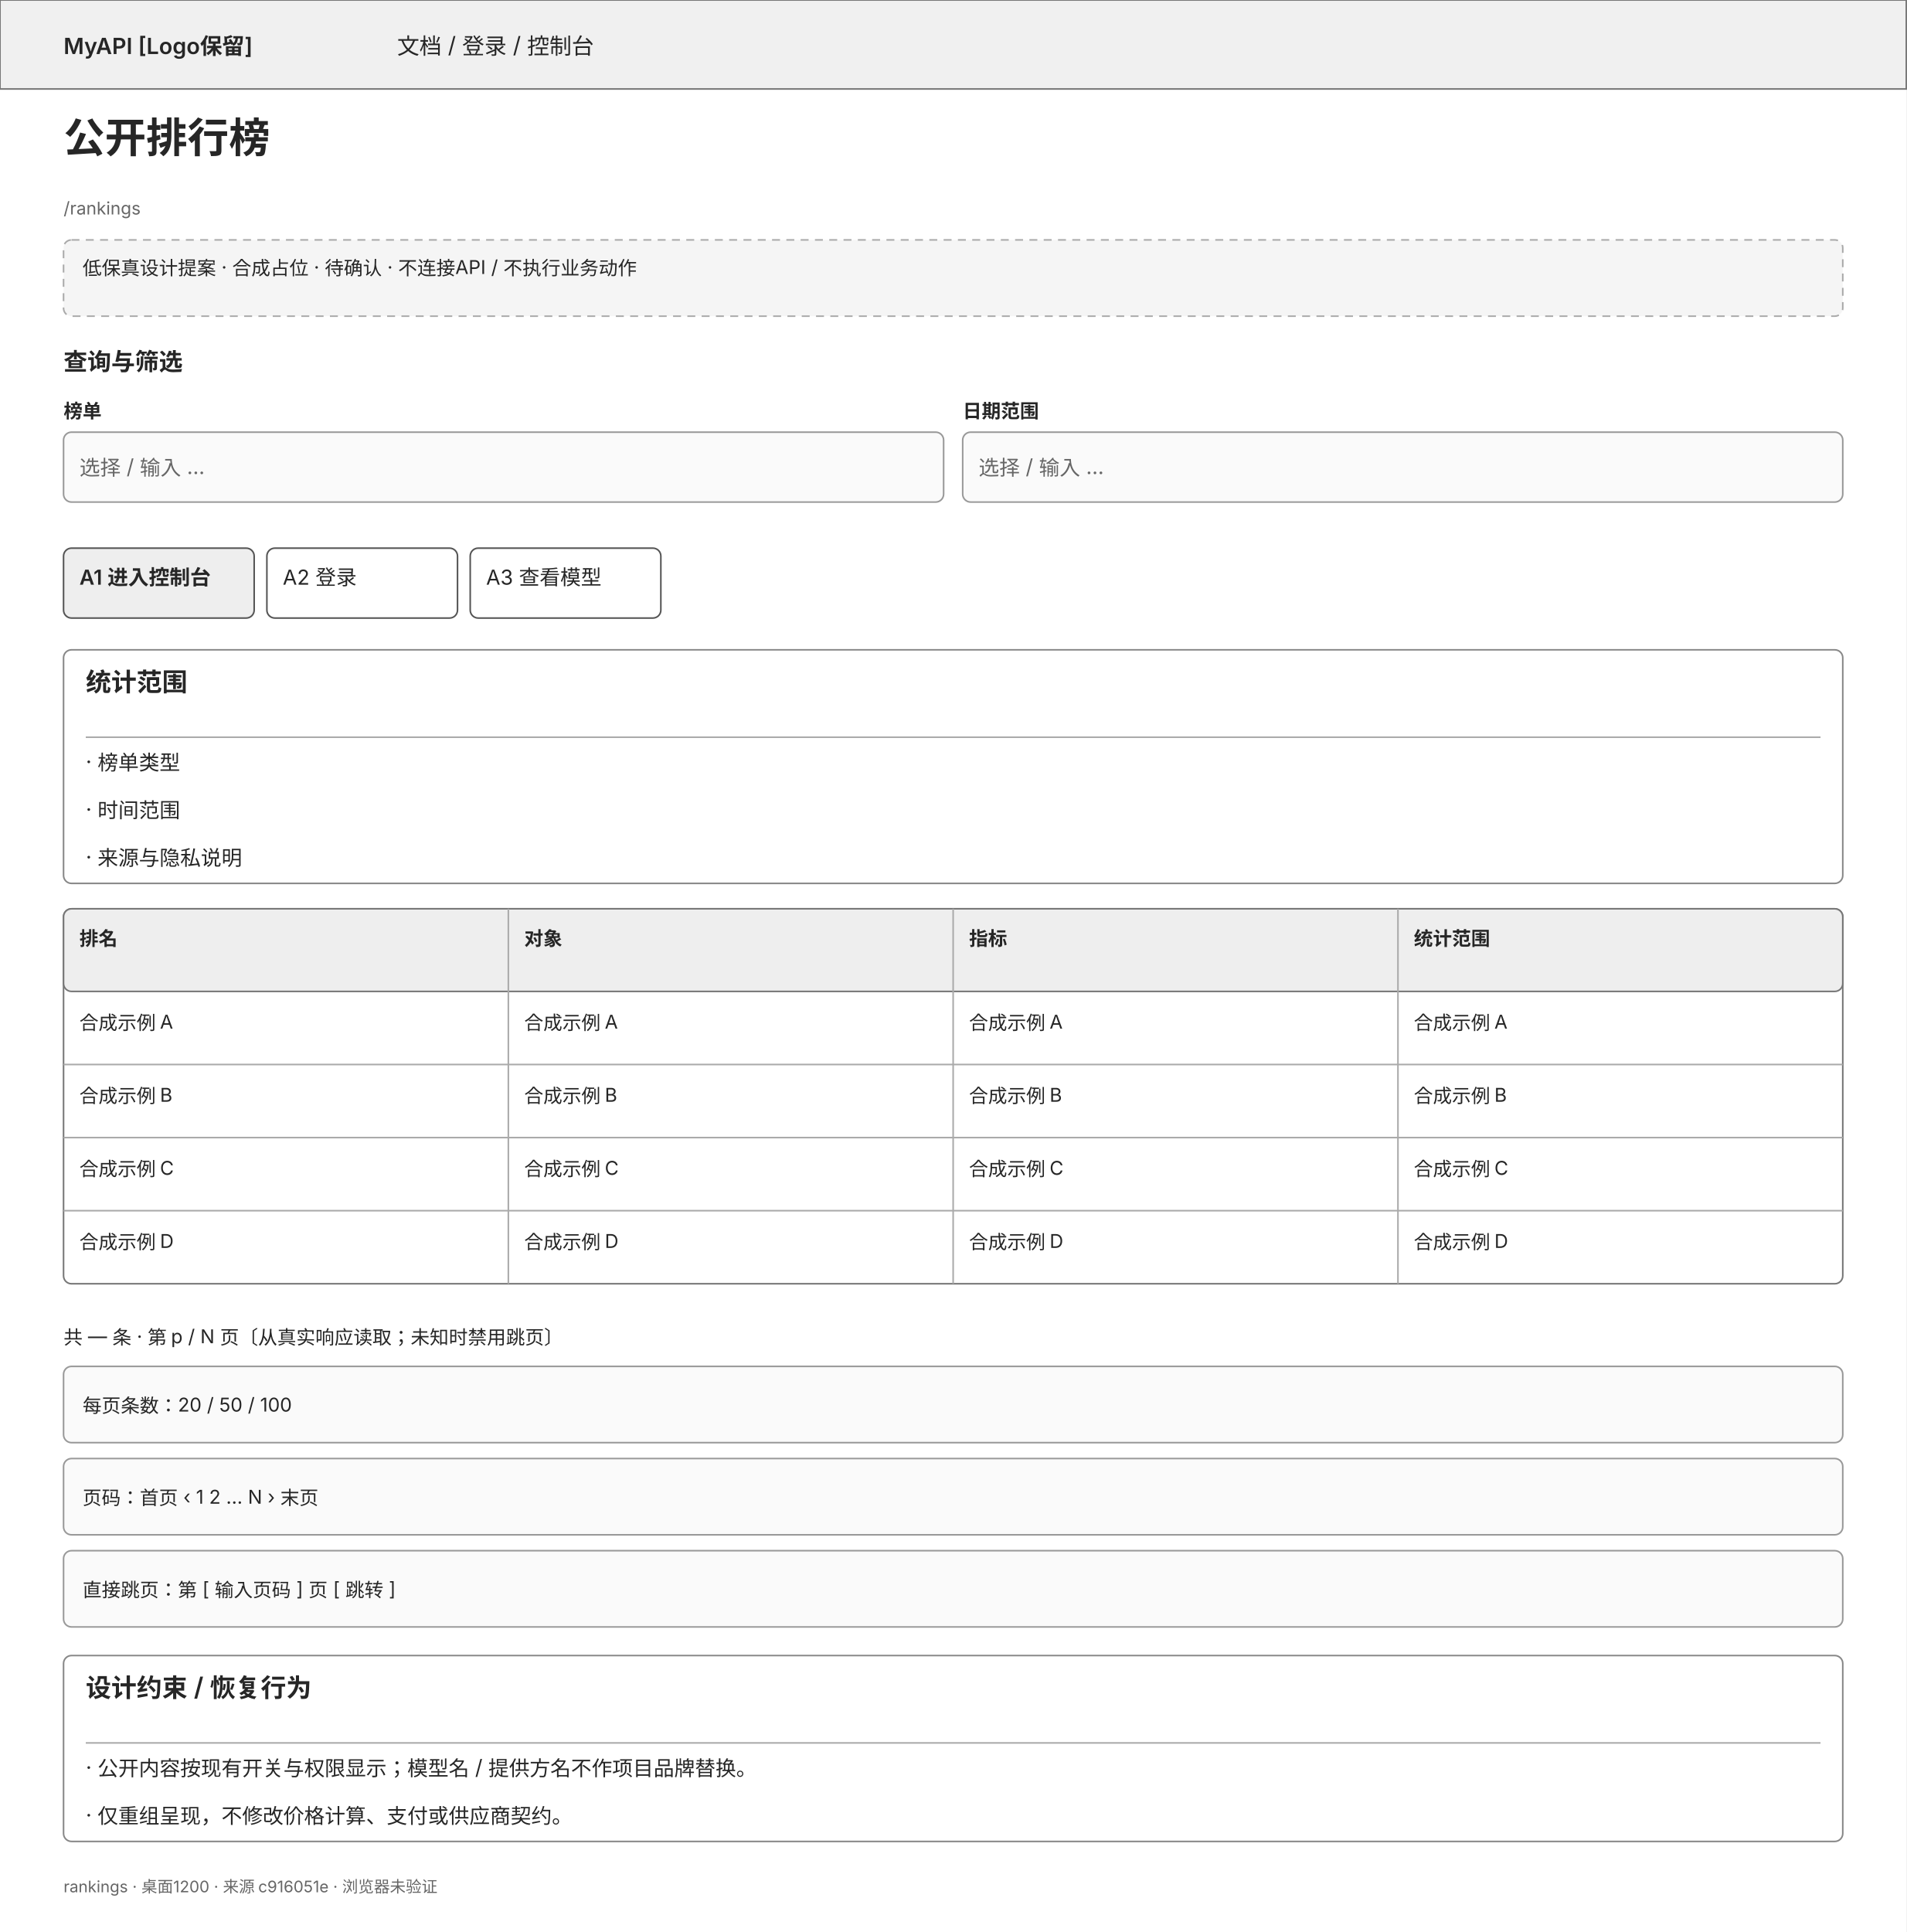
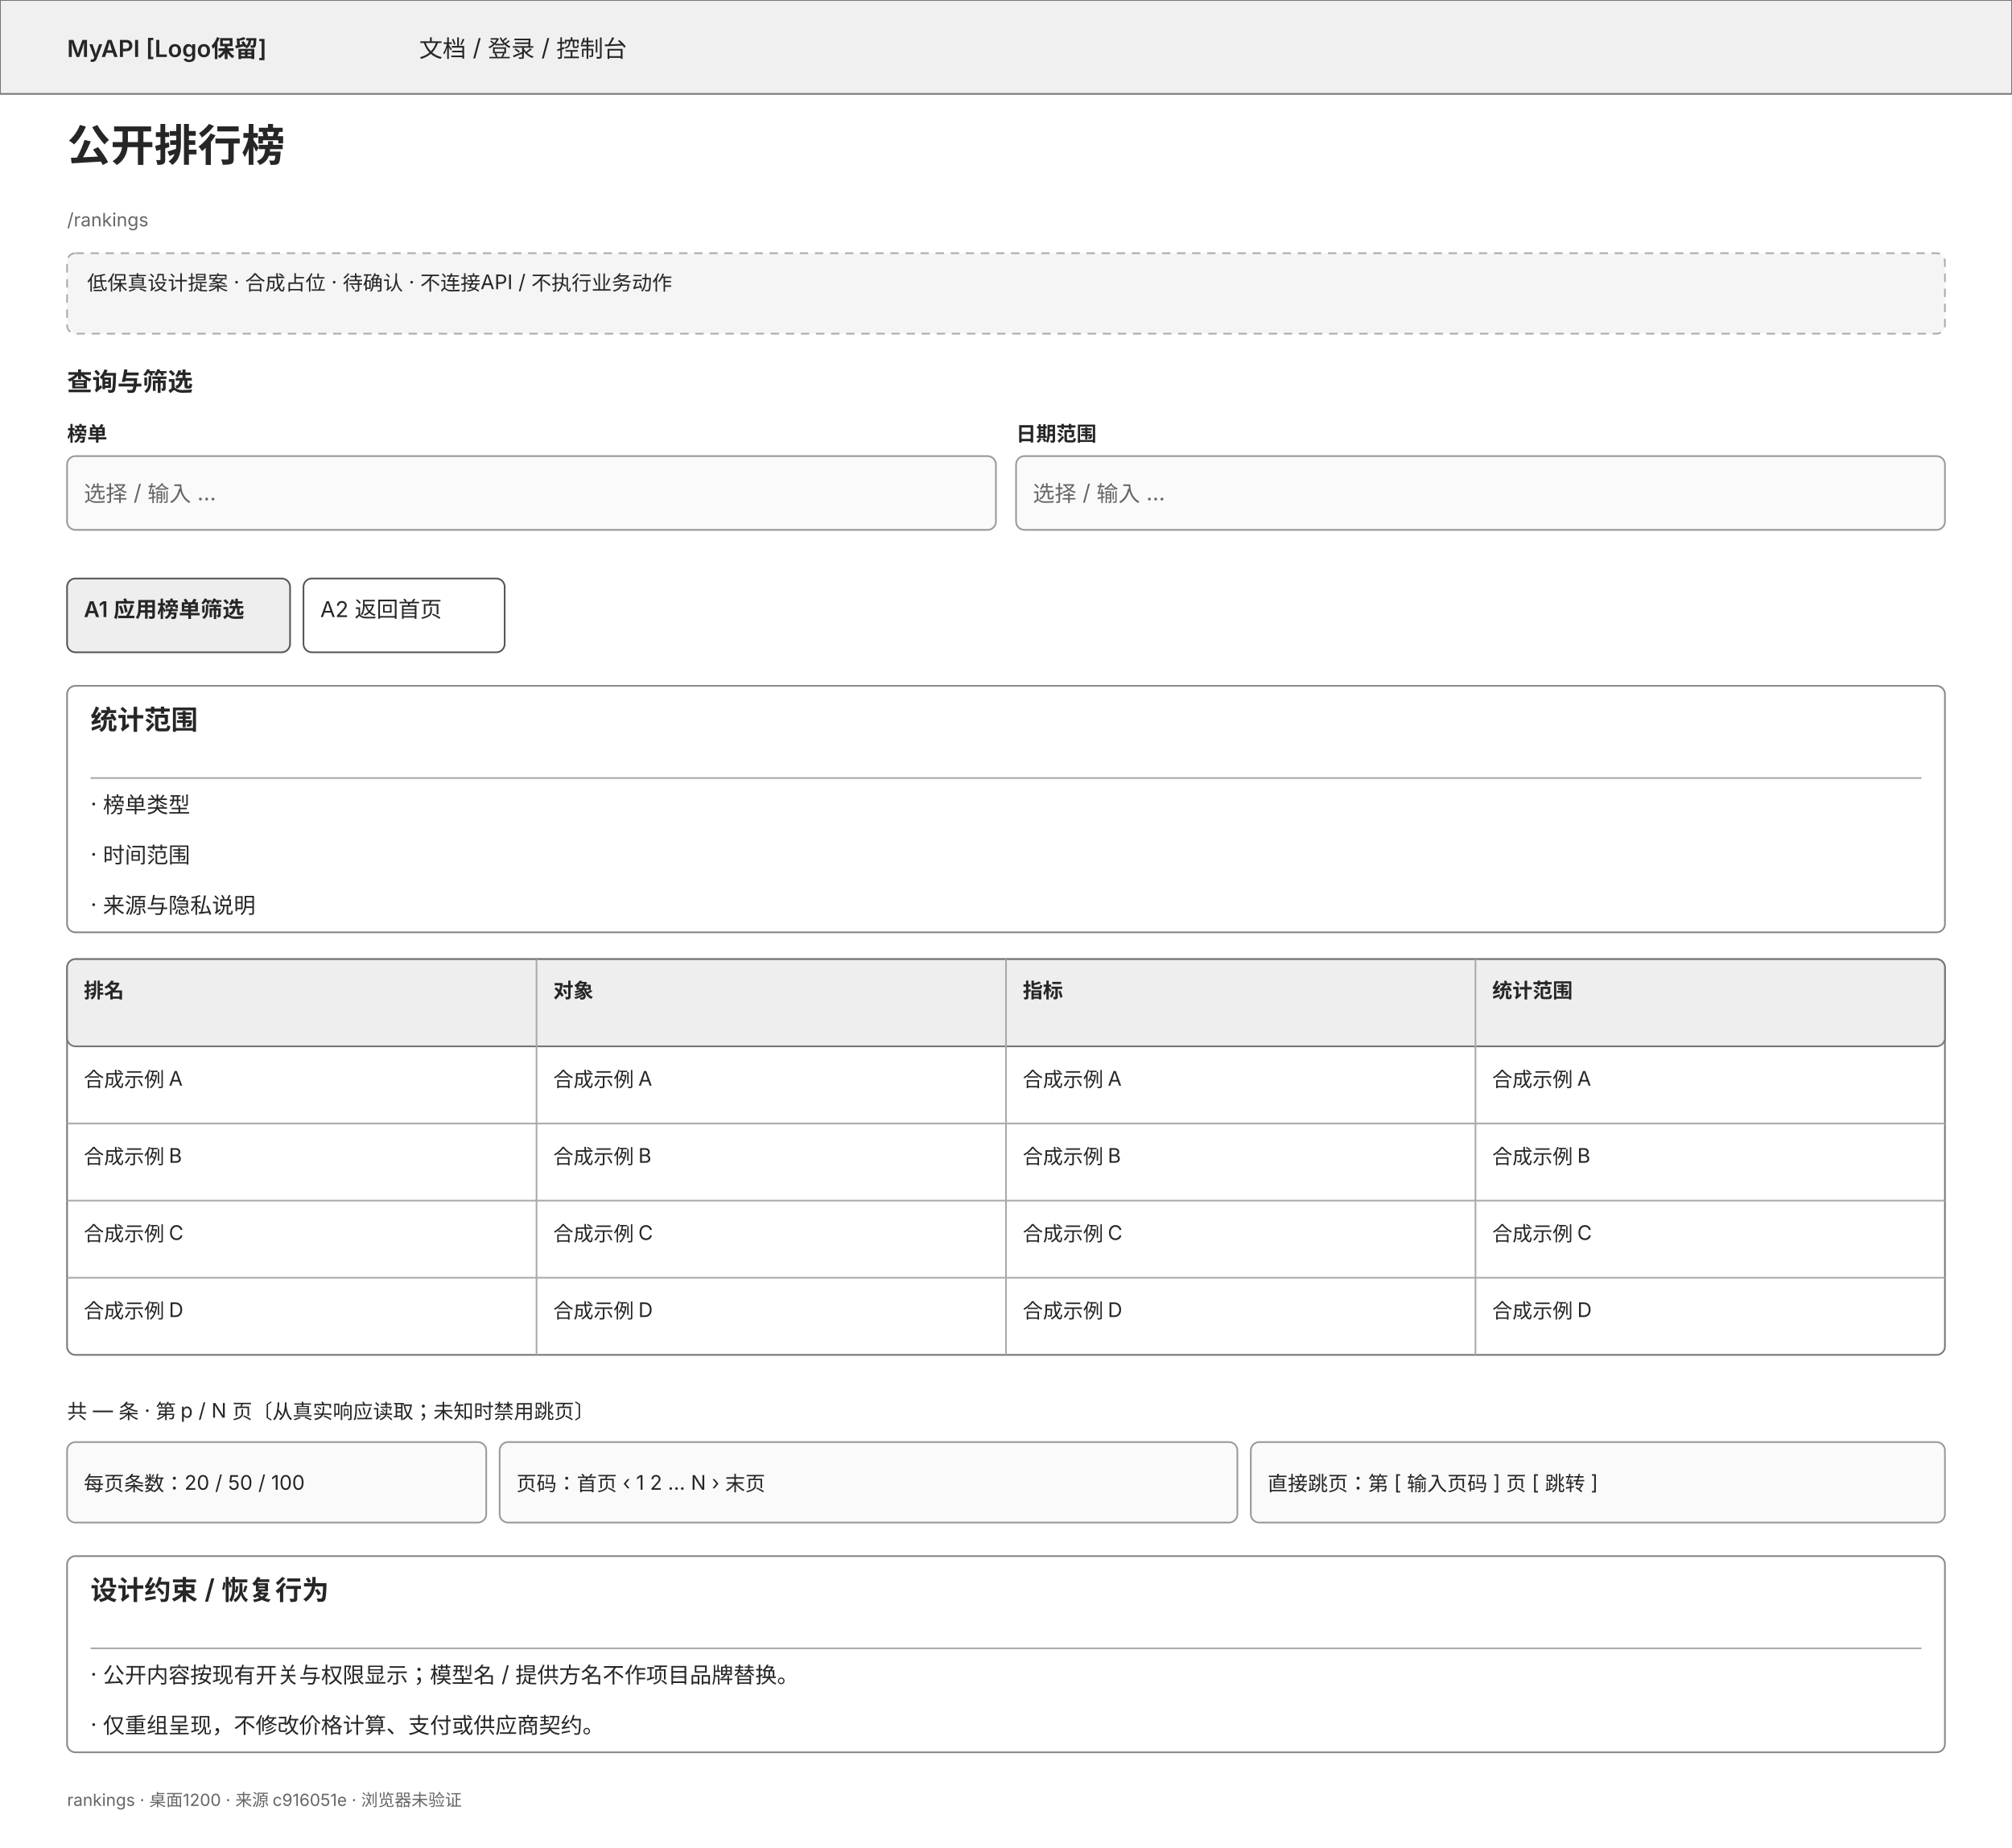
- <svg xmlns="http://www.w3.org/2000/svg" width="1200" height="1216" viewBox="0 0 1200 1216" role="img" aria-labelledby="title desc">
+ <svg xmlns="http://www.w3.org/2000/svg" width="1200" height="1102" viewBox="0 0 1200 1102" role="img" aria-labelledby="title desc">
  <rect width="100%" height="100%" fill="#ffffff" />
  <g font-family="system-ui, -apple-system, BlinkMacSystemFont, sans-serif">
    <rect x="0" y="0" width="1200" height="56" rx="0" fill="#f0f0f0" stroke="#777777" />
    <text x="40" y="34" font-size="14" font-weight="600" fill="#262626">MyAPI  [Logo保留]</text>
    <text x="250" y="34" font-size="14" font-weight="normal" fill="#262626">文档 / 登录 / 控制台</text>
    <text x="40" y="96" font-size="26" font-weight="600" fill="#262626">公开排行榜</text>
    <text x="40" y="135" font-size="11" font-weight="normal" fill="#666666">/rankings</text>
    <rect x="40" y="151" width="1120" height="48" rx="5" fill="#f5f5f5" stroke="#aaaaaa" stroke-dasharray="5 4" />
    <text x="52" y="173" font-size="12" font-weight="normal" fill="#262626">低保真设计提案 · 合成占位 · 待确认 · 不连接API / 不执行业务动作</text>
    <text x="40" y="233" font-size="15" font-weight="600" fill="#262626">查询与筛选</text>
    <text x="40.0" y="263" font-size="12" font-weight="600" fill="#262626">榜单</text>
    <rect x="40.0" y="272" width="554.0" height="44" rx="5" fill="#fafafa" stroke="#999999" />
    <text x="50.0" y="299" font-size="13" font-weight="normal" fill="#666666">选择 / 输入 …</text>
    <text x="606.0" y="263" font-size="12" font-weight="600" fill="#262626">日期范围</text>
    <rect x="606.0" y="272" width="554.0" height="44" rx="5" fill="#fafafa" stroke="#999999" />
    <text x="616.0" y="299" font-size="13" font-weight="normal" fill="#666666">选择 / 输入 …</text>
-     <rect x="40" y="345" width="120" height="44" rx="5" fill="#eeeeee" stroke="#555555" />
-     <text x="50" y="368" font-size="13" font-weight="600" fill="#262626">A1 进入控制台</text>
-     <rect x="168" y="345" width="120" height="44" rx="5" fill="#ffffff" stroke="#555555" />
-     <text x="178" y="368" font-size="13" font-weight="normal" fill="#262626">A2 登录</text>
-     <rect x="296" y="345" width="120" height="44" rx="5" fill="#ffffff" stroke="#555555" />
-     <text x="306" y="368" font-size="13" font-weight="normal" fill="#262626">A3 查看模型</text>
+     <rect x="40" y="345" width="133" height="44" rx="5" fill="#eeeeee" stroke="#555555" />
+     <text x="50" y="368" font-size="13" font-weight="600" fill="#262626">A1 应用榜单筛选</text>
+     <rect x="181" y="345" width="120" height="44" rx="5" fill="#ffffff" stroke="#555555" />
+     <text x="191" y="368" font-size="13" font-weight="normal" fill="#262626">A2 返回首页</text>
    <rect x="40.0" y="409" width="1120.0" height="147" rx="5" fill="#ffffff" stroke="#888888" />
    <text x="54.0" y="435" font-size="16" font-weight="600" fill="#262626">统计范围</text>
    <line x1="54.0" y1="464" x2="1146.0" y2="464" stroke="#aaaaaa" />
    <text x="54.0" y="484" font-size="13" font-weight="normal" fill="#262626">· 榜单类型</text>
    <text x="54.0" y="514" font-size="13" font-weight="normal" fill="#262626">· 时间范围</text>
    <text x="54.0" y="544" font-size="13" font-weight="normal" fill="#262626">· 来源与隐私说明</text>
    <rect x="40" y="572" width="1120" height="236" rx="5" fill="#ffffff" stroke="#777777" />
    <rect x="40" y="572" width="1120" height="52" rx="5" fill="#eeeeee" stroke="#777777" />
    <text x="50.0" y="595" font-size="12" font-weight="600" fill="#262626">排名</text>
    <text x="50.0" y="648" font-size="12" font-weight="normal" fill="#262626">合成示例 A</text>
    <text x="50.0" y="694" font-size="12" font-weight="normal" fill="#262626">合成示例 B</text>
    <text x="50.0" y="740" font-size="12" font-weight="normal" fill="#262626">合成示例 C</text>
    <text x="50.0" y="786" font-size="12" font-weight="normal" fill="#262626">合成示例 D</text>
    <text x="330.0" y="595" font-size="12" font-weight="600" fill="#262626">对象</text>
    <line x1="320.0" y1="572" x2="320.0" y2="808" stroke="#aaaaaa" />
    <text x="330.0" y="648" font-size="12" font-weight="normal" fill="#262626">合成示例 A</text>
    <text x="330.0" y="694" font-size="12" font-weight="normal" fill="#262626">合成示例 B</text>
    <text x="330.0" y="740" font-size="12" font-weight="normal" fill="#262626">合成示例 C</text>
    <text x="330.0" y="786" font-size="12" font-weight="normal" fill="#262626">合成示例 D</text>
    <text x="610.0" y="595" font-size="12" font-weight="600" fill="#262626">指标</text>
    <line x1="600.0" y1="572" x2="600.0" y2="808" stroke="#aaaaaa" />
    <text x="610.0" y="648" font-size="12" font-weight="normal" fill="#262626">合成示例 A</text>
    <text x="610.0" y="694" font-size="12" font-weight="normal" fill="#262626">合成示例 B</text>
    <text x="610.0" y="740" font-size="12" font-weight="normal" fill="#262626">合成示例 C</text>
    <text x="610.0" y="786" font-size="12" font-weight="normal" fill="#262626">合成示例 D</text>
    <text x="890.0" y="595" font-size="12" font-weight="600" fill="#262626">统计范围</text>
    <line x1="880.0" y1="572" x2="880.0" y2="808" stroke="#aaaaaa" />
    <text x="890.0" y="648" font-size="12" font-weight="normal" fill="#262626">合成示例 A</text>
    <text x="890.0" y="694" font-size="12" font-weight="normal" fill="#262626">合成示例 B</text>
    <text x="890.0" y="740" font-size="12" font-weight="normal" fill="#262626">合成示例 C</text>
    <text x="890.0" y="786" font-size="12" font-weight="normal" fill="#262626">合成示例 D</text>
    <line x1="40" y1="670" x2="1160" y2="670" stroke="#aaaaaa" />
    <line x1="40" y1="716" x2="1160" y2="716" stroke="#aaaaaa" />
    <line x1="40" y1="762" x2="1160" y2="762" stroke="#aaaaaa" />
    <text x="40" y="846" font-size="12" font-weight="normal" fill="#262626">共 — 条 · 第 p / N 页〔从真实响应读取；未知时禁用跳页〕</text>
-     <rect x="40" y="860" width="1120" height="48" rx="5" fill="#fafafa" stroke="#999999" />
-     <text x="52" y="889" font-size="12" font-weight="normal" fill="#262626">每页条数：20 / 50 / 100</text>
-     <rect x="40" y="918" width="1120" height="48" rx="5" fill="#fafafa" stroke="#999999" />
-     <text x="52" y="947" font-size="12" font-weight="normal" fill="#262626">页码：首页  ‹  1  2  …  N  ›  末页</text>
-     <rect x="40" y="976" width="1120" height="48" rx="5" fill="#fafafa" stroke="#999999" />
-     <text x="52" y="1005" font-size="12" font-weight="normal" fill="#262626">直接跳页：第 [ 输入页码 ] 页  [ 跳转 ]</text>
-     <rect x="40" y="1042" width="1120" height="117" rx="5" fill="#ffffff" stroke="#888888" />
-     <text x="54" y="1068" font-size="16" font-weight="600" fill="#262626">设计约束 / 恢复行为</text>
-     <line x1="54" y1="1097" x2="1146" y2="1097" stroke="#aaaaaa" />
-     <text x="54" y="1117" font-size="13" font-weight="normal" fill="#262626">· 公开内容按现有开关与权限显示；模型名 / 提供方名不作项目品牌替换。</text>
-     <text x="54" y="1147" font-size="13" font-weight="normal" fill="#262626">· 仅重组呈现，不修改价格计算、支付或供应商契约。</text>
-     <text x="40" y="1191" font-size="10" font-weight="normal" fill="#666666">rankings · 桌面1200 · 来源 c916051e · 浏览器未验证</text>
+     <rect x="40" y="860" width="250" height="48" rx="5" fill="#fafafa" stroke="#999999" />
+     <text x="50" y="889" font-size="12" font-weight="normal" fill="#262626">每页条数：20 / 50 / 100</text>
+     <rect x="298" y="860" width="440" height="48" rx="5" fill="#fafafa" stroke="#999999" />
+     <text x="308" y="889" font-size="12" font-weight="normal" fill="#262626">页码：首页  ‹  1  2  …  N  ›  末页</text>
+     <rect x="746" y="860" width="414" height="48" rx="5" fill="#fafafa" stroke="#999999" />
+     <text x="756" y="889" font-size="12" font-weight="normal" fill="#262626">直接跳页：第 [ 输入页码 ] 页  [ 跳转 ]</text>
+     <rect x="40" y="928" width="1120" height="117" rx="5" fill="#ffffff" stroke="#888888" />
+     <text x="54" y="954" font-size="16" font-weight="600" fill="#262626">设计约束 / 恢复行为</text>
+     <line x1="54" y1="983" x2="1146" y2="983" stroke="#aaaaaa" />
+     <text x="54" y="1003" font-size="13" font-weight="normal" fill="#262626">· 公开内容按现有开关与权限显示；模型名 / 提供方名不作项目品牌替换。</text>
+     <text x="54" y="1033" font-size="13" font-weight="normal" fill="#262626">· 仅重组呈现，不修改价格计算、支付或供应商契约。</text>
+     <text x="40" y="1077" font-size="10" font-weight="normal" fill="#666666">rankings · 桌面1200 · 来源 c916051e · 浏览器未验证</text>
  </g>
</svg>
